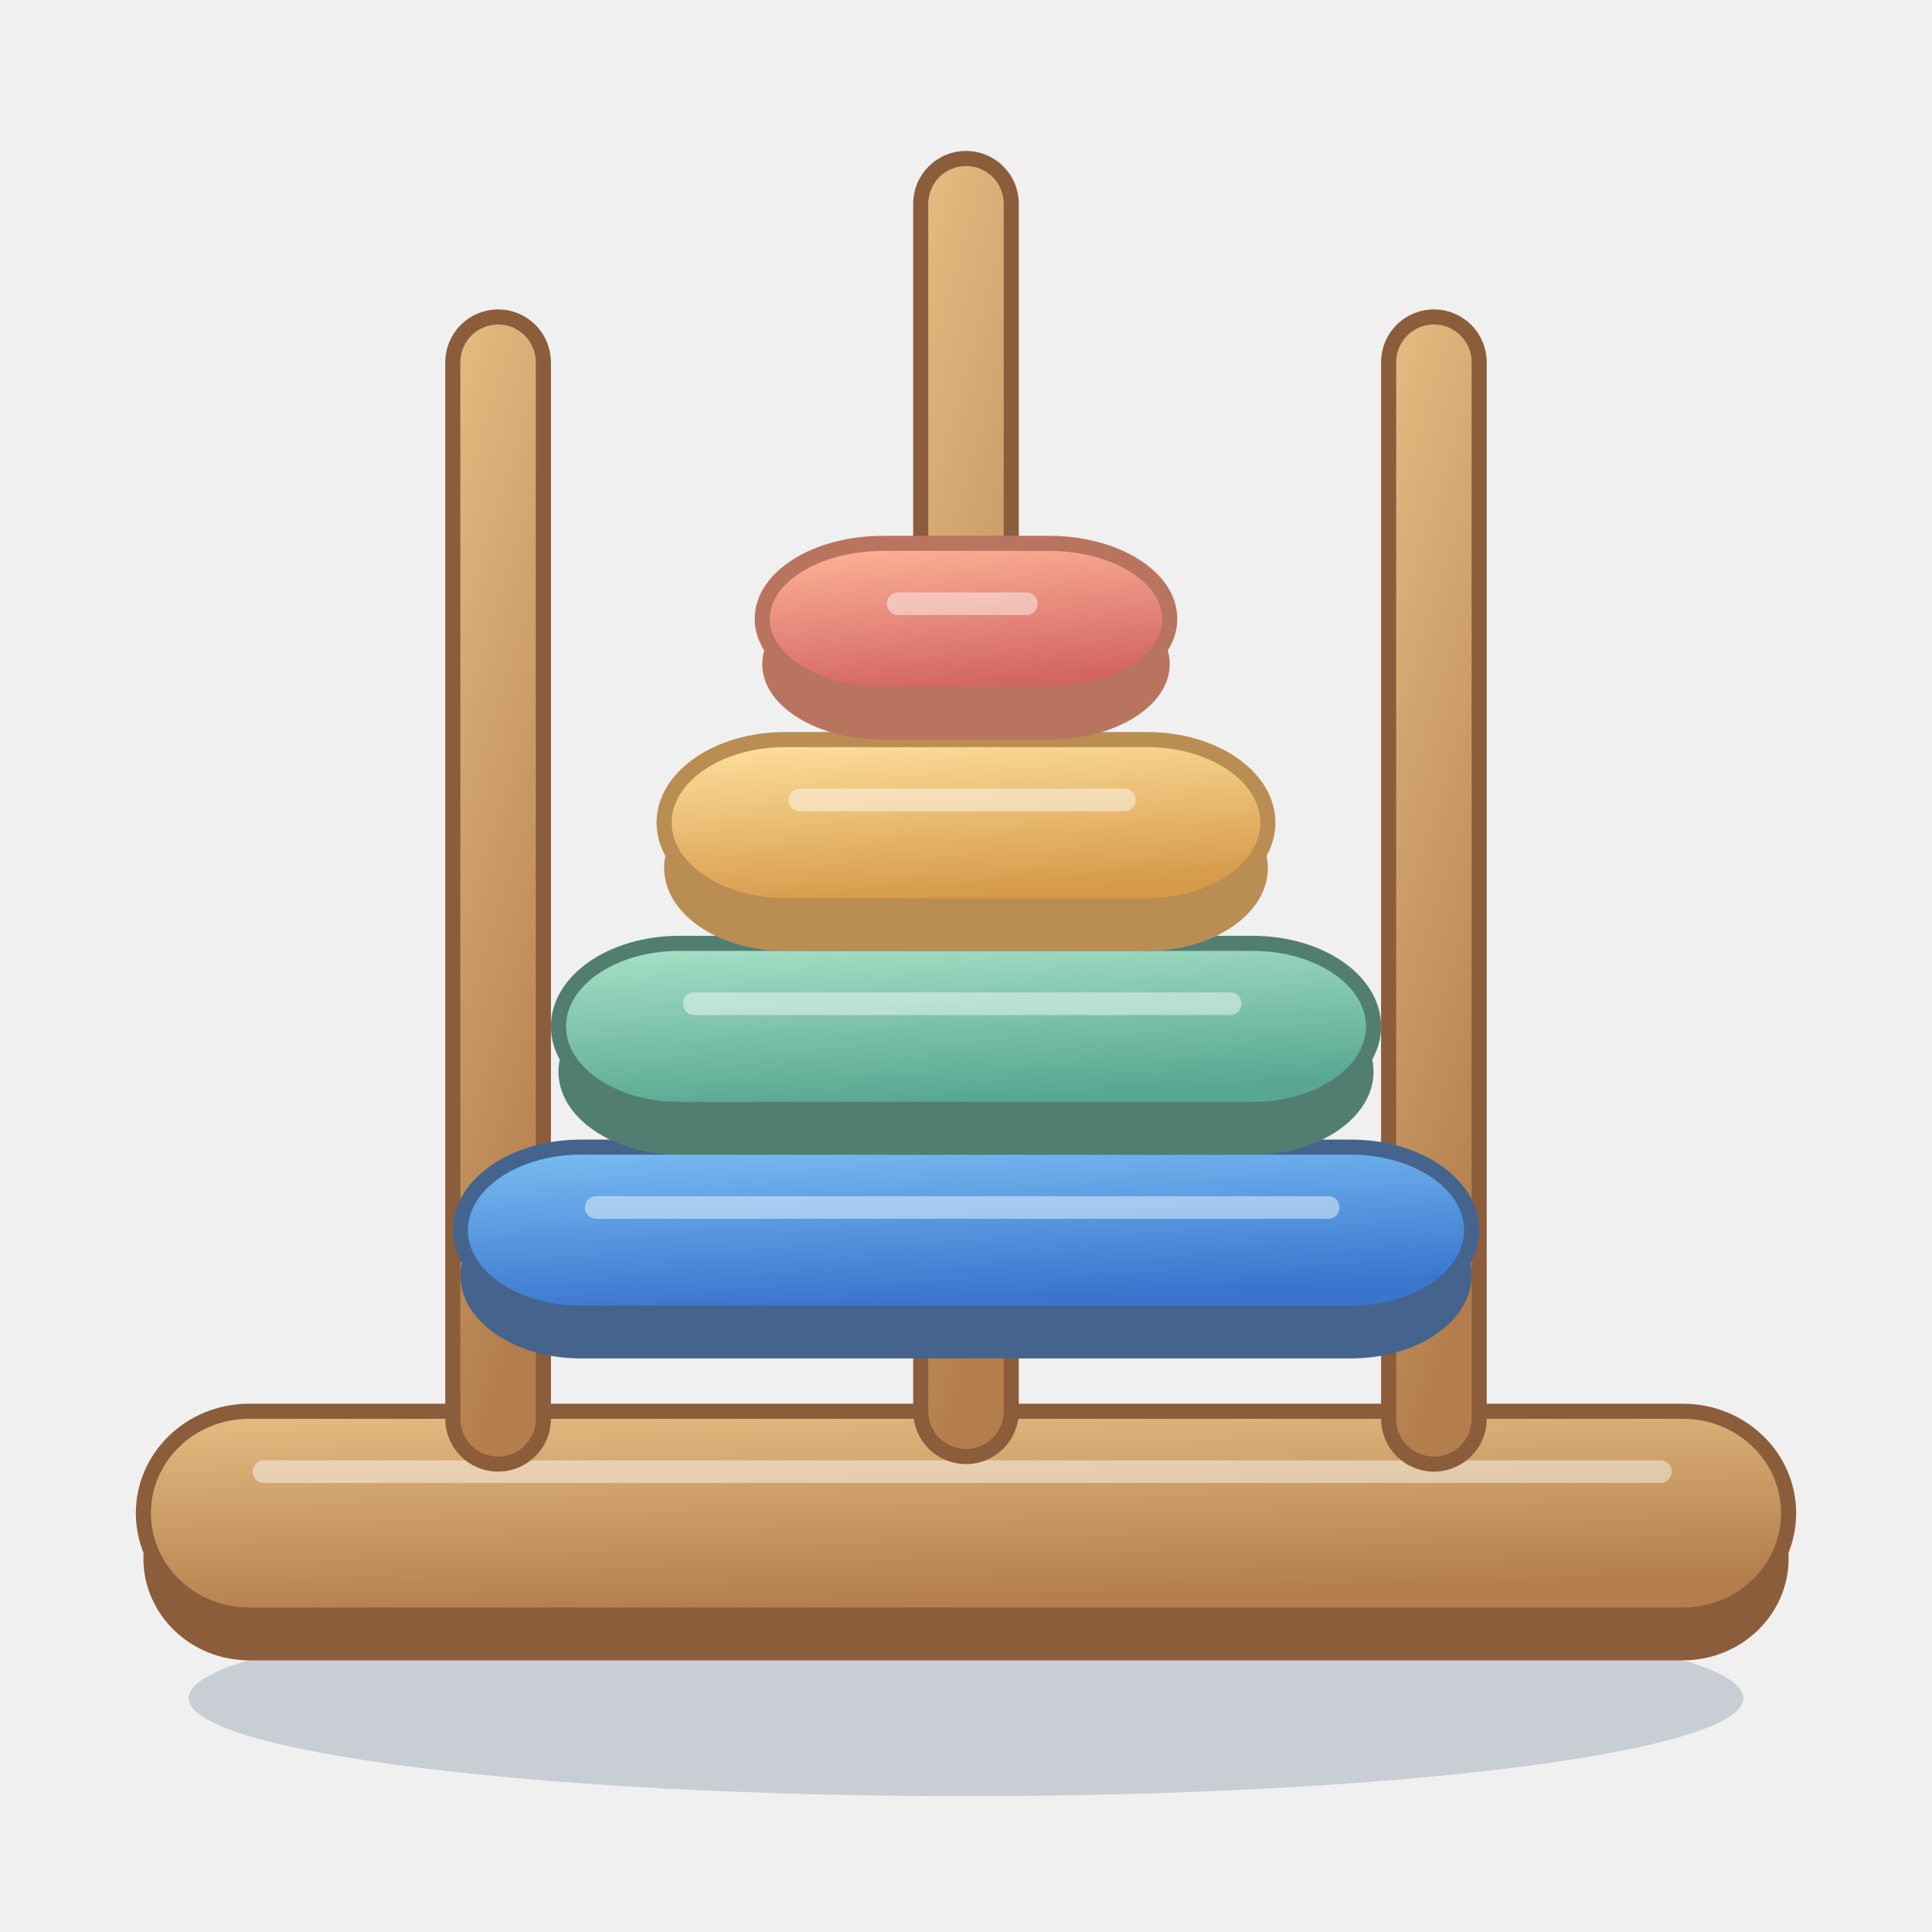
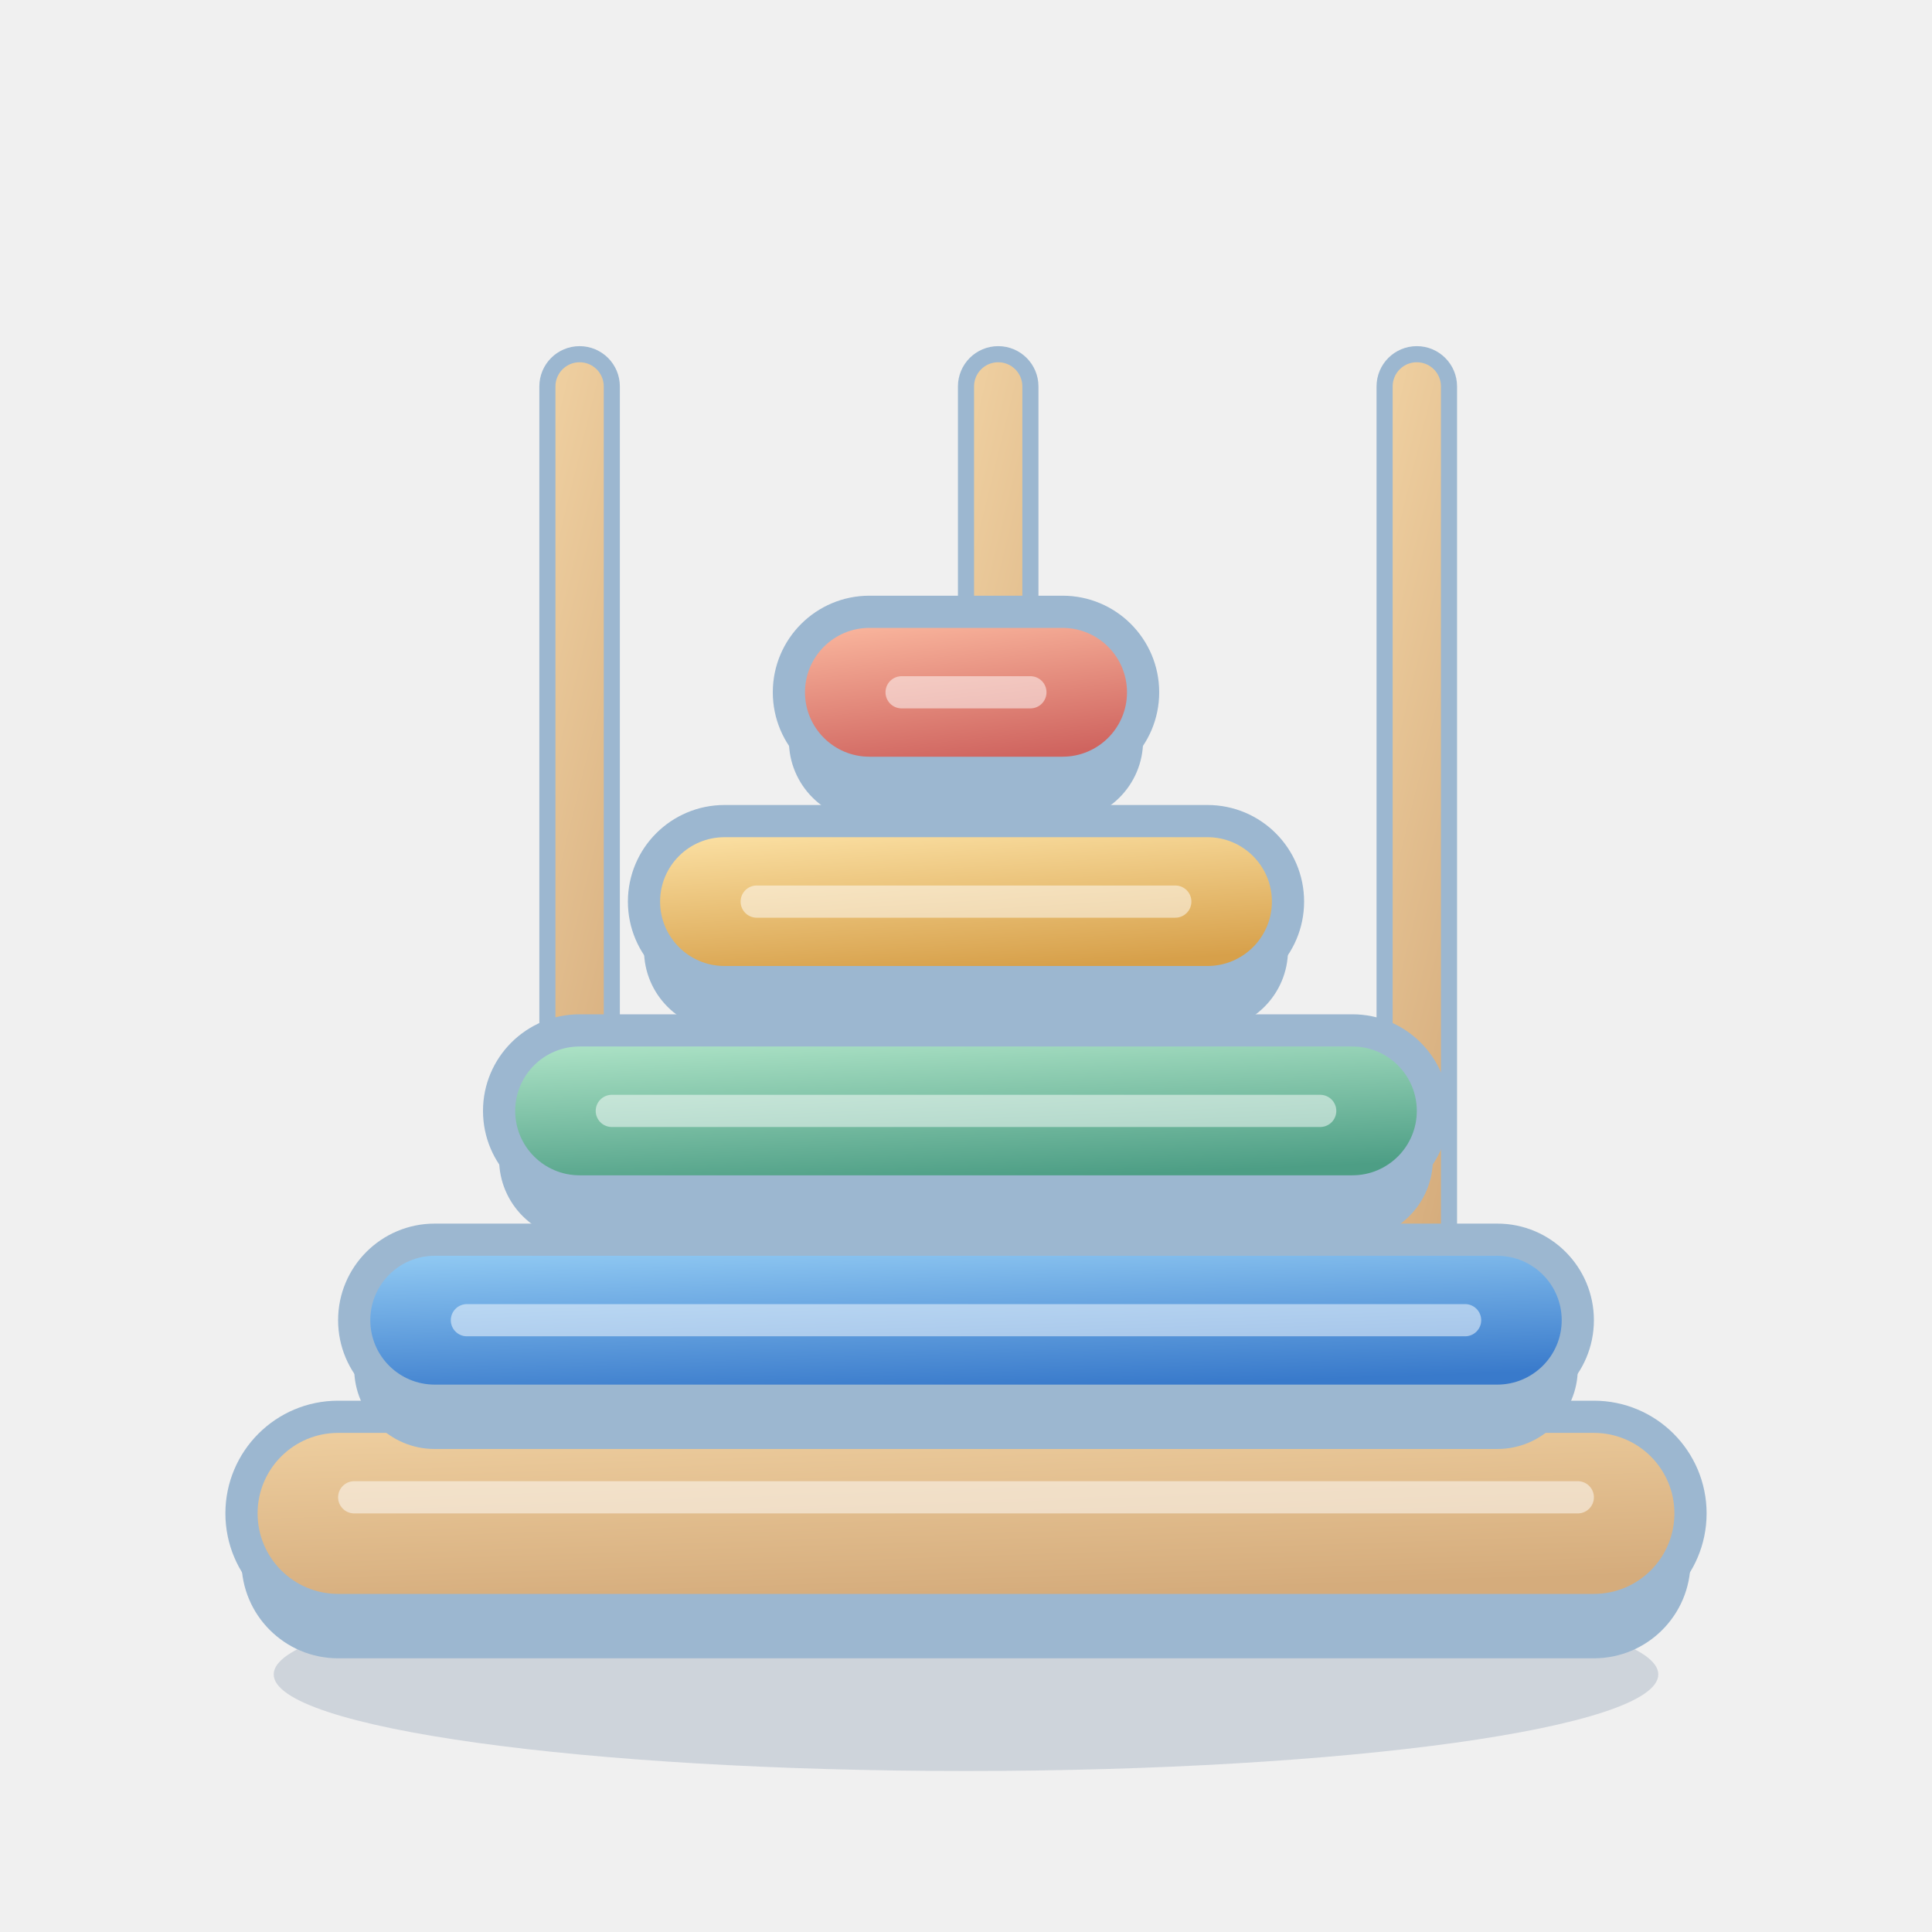
- <svg xmlns="http://www.w3.org/2000/svg" width="256" height="256" viewBox="0 0 256 256">
+ <svg xmlns="http://www.w3.org/2000/svg" width="120" height="120" viewBox="0 0 120 120">
  <defs>
    <linearGradient id="paper" x1="0" y1="0" x2=".25" y2="1">
-       <stop offset="0" stop-color="#F4F8FF" />
-       <stop offset="1" stop-color="#DDE8F8" />
+       <stop stop-color="#FFFAF0" />
+       <stop offset="1" stop-color="#DCE8F1" />
+     </linearGradient>
+     <linearGradient id="blue" x1="0" y1="0" x2=".25" y2="1">
+       <stop stop-color="#9AD2F7" />
+       <stop offset="1" stop-color="#397ACB" />
+     </linearGradient>
+     <linearGradient id="coral" x1="0" y1="0" x2=".25" y2="1">
+       <stop stop-color="#FFC0A5" />
+       <stop offset="1" stop-color="#CF645F" />
+     </linearGradient>
+     <linearGradient id="gold" x1="0" y1="0" x2=".25" y2="1">
+       <stop stop-color="#FFE7AD" />
+       <stop offset="1" stop-color="#D7A04A" />
+     </linearGradient>
+     <linearGradient id="mint" x1="0" y1="0" x2=".25" y2="1">
+       <stop stop-color="#B7EACD" />
+       <stop offset="1" stop-color="#4D9E85" />
+     </linearGradient>
+     <linearGradient id="violet" x1="0" y1="0" x2=".25" y2="1">
+       <stop stop-color="#DCD2FA" />
+       <stop offset="1" stop-color="#8470C2" />
+     </linearGradient>
+     <linearGradient id="cyan" x1="0" y1="0" x2=".25" y2="1">
+       <stop stop-color="#B8EDF1" />
+       <stop offset="1" stop-color="#4AA3BF" />
    </linearGradient>
    <linearGradient id="wood" x1="0" y1="0" x2=".25" y2="1">
-       <stop offset="0" stop-color="#E6BD83" />
-       <stop offset="1" stop-color="#B37E4C" />
+       <stop stop-color="#F0D1A2" />
+       <stop offset="1" stop-color="#D5AC7C" />
    </linearGradient>
-     <linearGradient id="blue" x1="0" y1="0" x2=".25" y2="1">
-       <stop offset="0" stop-color="#7BBFF3" />
-       <stop offset="1" stop-color="#3974CD" />
+     <linearGradient id="metal" x1="0" y1="0" x2=".25" y2="1">
+       <stop stop-color="#DBEAF2" />
+       <stop offset="1" stop-color="#6386A8" />
    </linearGradient>
-     <linearGradient id="coral" x1="0" y1="0" x2=".25" y2="1">
-       <stop offset="0" stop-color="#FFB79B" />
-       <stop offset="1" stop-color="#D36663" />
+     <linearGradient id="ink" x1="0" y1="0" x2=".25" y2="1">
+       <stop stop-color="#62788E" />
+       <stop offset="1" stop-color="#20364F" />
    </linearGradient>
-     <linearGradient id="gold" x1="0" y1="0" x2=".25" y2="1">
-       <stop offset="0" stop-color="#FFE3A0" />
-       <stop offset="1" stop-color="#D69A4B" />
-     </linearGradient>
-     <linearGradient id="mint" x1="0" y1="0" x2=".25" y2="1">
-       <stop offset="0" stop-color="#AAE2C9" />
-       <stop offset="1" stop-color="#58A891" />
-     </linearGradient>
-     <linearGradient id="violet" x1="0" y1="0" x2=".25" y2="1">
-       <stop offset="0" stop-color="#CBC0F6" />
-       <stop offset="1" stop-color="#8574C2" />
-     </linearGradient>
-     <linearGradient id="darkstone" x1="0" y1="0" x2=".25" y2="1">
-       <stop offset="0" stop-color="#64748E" />
-       <stop offset="1" stop-color="#1C2D46" />
-     </linearGradient>
-     <linearGradient id="whitestone" x1="0" y1="0" x2=".25" y2="1">
-       <stop offset="0" stop-color="#FFFDF3" />
-       <stop offset="1" stop-color="#C5D6E5" />
-     </linearGradient>
-     <linearGradient id="jade" x1="0" y1="0" x2=".25" y2="1">
-       <stop offset="0" stop-color="#5B9B84" />
-       <stop offset="1" stop-color="#367460" />
-     </linearGradient>
-     <linearGradient id="night" x1="0" y1="0" x2=".25" y2="1">
-       <stop offset="0" stop-color="#365983" />
-       <stop offset="1" stop-color="#182C49" />
-     </linearGradient>
-     <linearGradient id="glow" x1="0" y1="0" x2=".25" y2="1">
-       <stop offset="0" stop-color="#FFF5CA" />
-       <stop offset="1" stop-color="#F1C16D" />
-     </linearGradient>
-     <linearGradient id="tile" x1="0" y1="0" x2=".25" y2="1">
-       <stop offset="0" stop-color="#EBF4FF" />
-       <stop offset="1" stop-color="#CCDDF2" />
+     <linearGradient id="ivory" x1="0" y1="0" x2=".25" y2="1">
+       <stop stop-color="#FFF8E7" />
+       <stop offset="1" stop-color="#C9D8E6" />
    </linearGradient>
  </defs>
-   <ellipse cx="128" cy="225" rx="103" ry="13" fill="#183251" opacity="0.18" />
-   <g transform="translate(16 185) scale(1) rotate(0)">
-     <rect x="3" y="8" width="218" height="27" rx="14" fill="#8C5D3B" stroke="none" stroke-width="2" />
-     <rect x="3" y="2" width="218" height="27" rx="14" fill="url(#wood)" stroke="#8C5D3B" stroke-width="2" />
-     <path d="M19 10H204" fill="none" stroke="#FFFFFF" stroke-width="3" opacity="0.45" stroke-linecap="round" stroke-linejoin="round" />
-   </g>
-   <rect x="60" y="42" width="12" height="152" rx="6" fill="url(#wood)" stroke="#8C5D3B" stroke-width="2" />
-   <rect x="122" y="21" width="12" height="172" rx="6" fill="url(#wood)" stroke="#8C5D3B" stroke-width="2" />
-   <rect x="184" y="42" width="12" height="152" rx="6" fill="url(#wood)" stroke="#8C5D3B" stroke-width="2" />
-   <g transform="translate(58 150) scale(1) rotate(0)">
-     <rect x="3" y="8" width="134" height="22" rx="16" fill="#45648D" stroke="none" stroke-width="2" />
-     <rect x="3" y="2" width="134" height="22" rx="16" fill="url(#blue)" stroke="#45648D" stroke-width="2" />
-     <path d="M21 10H118" fill="none" stroke="#FFFFFF" stroke-width="3" opacity="0.45" stroke-linecap="round" stroke-linejoin="round" />
-   </g>
-   <g transform="translate(71 123) scale(1) rotate(0)">
-     <rect x="3" y="8" width="108" height="22" rx="16" fill="#527E71" stroke="none" stroke-width="2" />
-     <rect x="3" y="2" width="108" height="22" rx="16" fill="url(#mint)" stroke="#527E71" stroke-width="2" />
-     <path d="M21 10H92" fill="none" stroke="#FFFFFF" stroke-width="3" opacity="0.45" stroke-linecap="round" stroke-linejoin="round" />
-   </g>
-   <g transform="translate(85 96) scale(1) rotate(0)">
-     <rect x="3" y="8" width="80" height="22" rx="16" fill="#BA8D53" stroke="none" stroke-width="2" />
-     <rect x="3" y="2" width="80" height="22" rx="16" fill="url(#gold)" stroke="#BA8D53" stroke-width="2" />
-     <path d="M21 10H64" fill="none" stroke="#FFFFFF" stroke-width="3" opacity="0.45" stroke-linecap="round" stroke-linejoin="round" />
-   </g>
-   <g transform="translate(98 70) scale(1) rotate(0)">
-     <rect x="3" y="8" width="54" height="20" rx="16" fill="#B97460" stroke="none" stroke-width="2" />
-     <rect x="3" y="2" width="54" height="20" rx="16" fill="url(#coral)" stroke="#B97460" stroke-width="2" />
-     <path d="M21 10H38" fill="none" stroke="#FFFFFF" stroke-width="3" opacity="0.45" stroke-linecap="round" stroke-linejoin="round" />
+   <ellipse cx="60" cy="104" rx="43" ry="6" fill="#193D6C" opacity="0.16" />
+   <g transform="translate(10 9) scale(1) rotate(0 50 50)">
+     <rect x="5" y="82" width="90" height="12" rx="6" fill="#9CB7D0" stroke="none" stroke-width="2" />
+     <rect x="5" y="79" width="90" height="12" rx="6" fill="url(#wood)" stroke="#9CB7D0" stroke-width="2" />
+     <path d="M12 84H88" fill="none" stroke="#FFFFFF" stroke-width="2" stroke-linecap="round" stroke-linejoin="round" opacity="0.5" />
+     <rect x="24" y="13" width="4" height="66" rx="2" fill="url(#wood)" stroke="#9CB7D0" stroke-width="1" />
+     <rect x="50" y="13" width="4" height="66" rx="2" fill="url(#wood)" stroke="#9CB7D0" stroke-width="1" />
+     <rect x="76" y="13" width="4" height="66" rx="2" fill="url(#wood)" stroke="#9CB7D0" stroke-width="1" />
+     <rect x="12" y="71" width="76" height="10" rx="5" fill="#9CB7D0" stroke="none" stroke-width="2" />
+     <rect x="12" y="68" width="76" height="10" rx="5" fill="url(#blue)" stroke="#9CB7D0" stroke-width="2" />
+     <path d="M19 73H81" fill="none" stroke="#FFFFFF" stroke-width="2" stroke-linecap="round" stroke-linejoin="round" opacity="0.5" />
+     <rect x="21" y="58" width="58" height="10" rx="5" fill="#9CB7D0" stroke="none" stroke-width="2" />
+     <rect x="21" y="55" width="58" height="10" rx="5" fill="url(#mint)" stroke="#9CB7D0" stroke-width="2" />
+     <path d="M28 60H72" fill="none" stroke="#FFFFFF" stroke-width="2" stroke-linecap="round" stroke-linejoin="round" opacity="0.5" />
+     <rect x="30" y="45" width="40" height="10" rx="5" fill="#9CB7D0" stroke="none" stroke-width="2" />
+     <rect x="30" y="42" width="40" height="10" rx="5" fill="url(#gold)" stroke="#9CB7D0" stroke-width="2" />
+     <path d="M37 47H63" fill="none" stroke="#FFFFFF" stroke-width="2" stroke-linecap="round" stroke-linejoin="round" opacity="0.5" />
+     <rect x="39" y="32" width="22" height="10" rx="5" fill="#9CB7D0" stroke="none" stroke-width="2" />
+     <rect x="39" y="29" width="22" height="10" rx="5" fill="url(#coral)" stroke="#9CB7D0" stroke-width="2" />
+     <path d="M46 34H54" fill="none" stroke="#FFFFFF" stroke-width="2" stroke-linecap="round" stroke-linejoin="round" opacity="0.5" />
  </g>
</svg>
